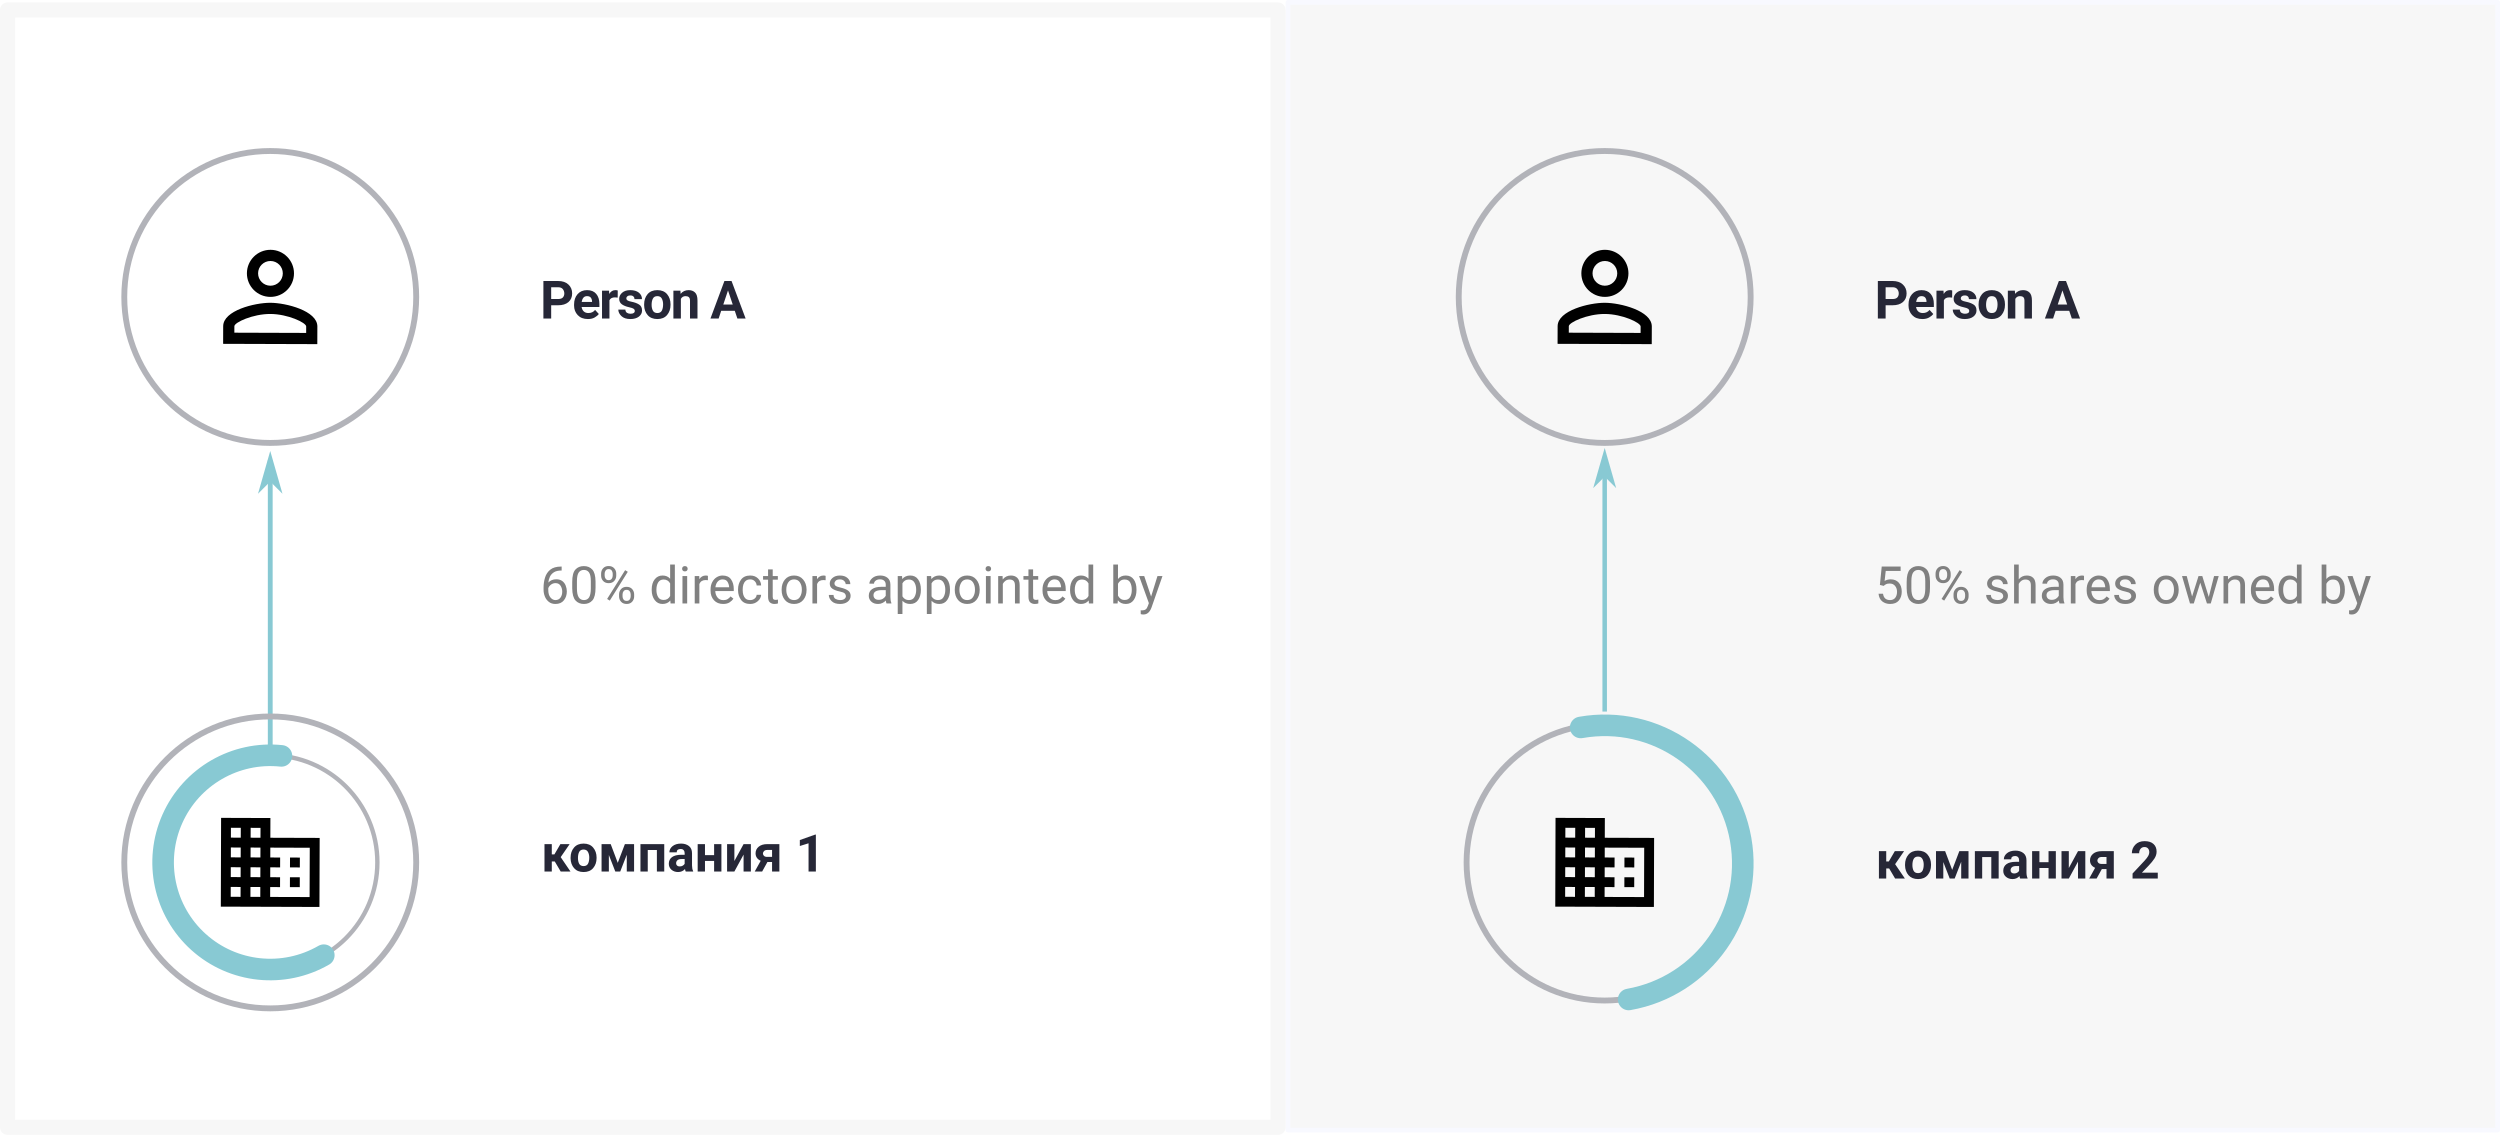
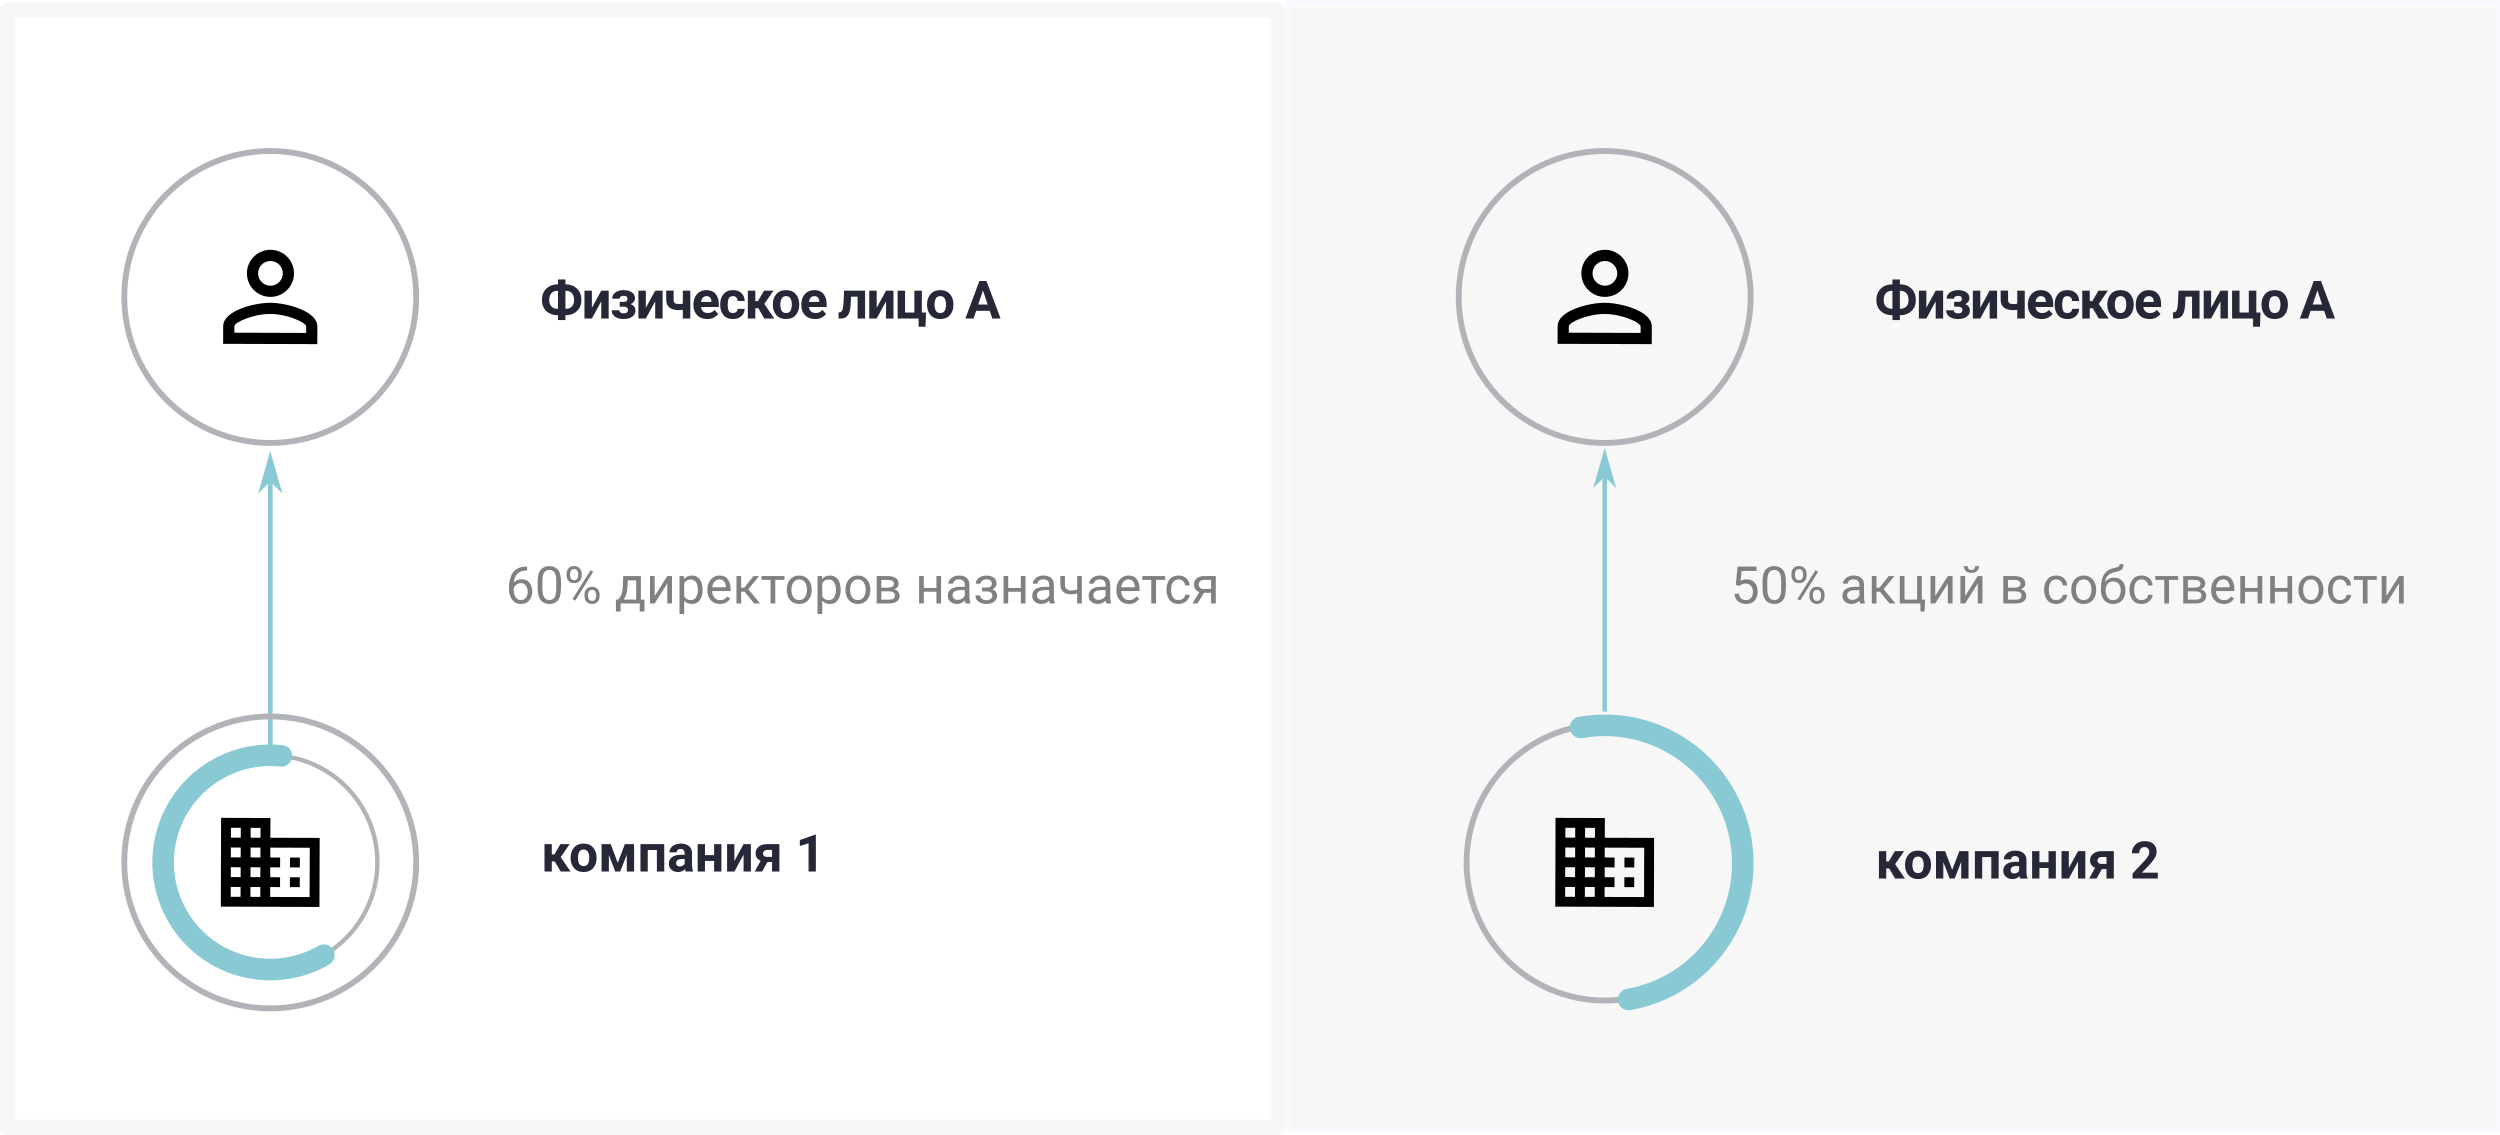
<svg xmlns="http://www.w3.org/2000/svg" id="Layer_1" data-name="Layer 1" viewBox="0 0 663.196 301.052" version="1.1" width="663.196" height="301.052">
  <defs id="defs3">
    <marker orient="auto" refY="0" refX="0" id="Arrow1Lend" style="overflow:visible">
      <path id="path4371" d="M 0,0 5,-5 -12.5,0 5,5 0,0 Z" style="fill:#00deb6;fill-opacity:1;fill-rule:evenodd;stroke:#00deb6;stroke-width:1pt;stroke-opacity:1" transform="matrix(-0.8,0,0,-0.8,-10,0)" />
    </marker>
    <marker orient="auto" refY="0" refX="0" id="Arrow1Mend" style="overflow:visible">
      <path id="path4377" d="M 0,0 5,-5 -12.5,0 5,5 0,0 Z" style="fill:#00deb6;fill-opacity:1;fill-rule:evenodd;stroke:#00deb6;stroke-width:1pt;stroke-opacity:1" transform="matrix(-0.4,0,0,-0.4,-4,0)" />
    </marker>
    <marker orient="auto" refY="0" refX="0" id="Arrow1Mstart" style="overflow:visible">
      <path id="path4374" d="M 0,0 5,-5 -12.5,0 5,5 0,0 Z" style="fill:#88c9d3;fill-opacity:1;fill-rule:evenodd;stroke:#88c9d3;stroke-width:1pt;stroke-opacity:1" transform="matrix(0.4,0,0,0.4,4,0)" />
    </marker>
    <style id="style5">.cls-1,.cls-10,.cls-11,.cls-7,.cls-8{fill:none;}.cls-1,.cls-11{stroke:#00deb6;}.cls-1,.cls-10,.cls-11,.cls-7{stroke-miterlimit:10;}.cls-2{fill:#00deb6;}.cls-3{font-size:16px;fill:#262737;}.cls-12,.cls-3{font-family:HKGrotesk-SemiBold, HK Grotesk;font-weight:700;}.cls-4{letter-spacing:-0.03em;}.cls-5{letter-spacing:-0.02em;}.cls-6{letter-spacing:0em;}.cls-7{stroke:#262737;}.cls-11,.cls-7{stroke-width:5px;}.cls-9{letter-spacing:-0.01em;}.cls-10{stroke:#e6e6e6;}.cls-12{font-size:12px;fill:gray;}.cls-13{letter-spacing:-0.03em;}.cls-14{letter-spacing:-0.01em;}.cls-15{letter-spacing:-0.02em;}.cls-16{letter-spacing:0em;}.cls-17{letter-spacing:0em;}.cls-18{letter-spacing:0em;}</style>
    <marker orient="auto" refY="0" refX="0" id="Arrow1Mstart-2" style="overflow:visible">
      <path id="path4374-0" d="M 0,0 5,-5 -12.5,0 5,5 0,0 Z" style="fill:#88c9d3;fill-opacity:1;fill-rule:evenodd;stroke:#88c9d3;stroke-width:1pt;stroke-opacity:1" transform="matrix(0.4,0,0,0.4,4,0)" />
    </marker>
    <clipPath id="p.1">
      <path style="clip-rule:evenodd" id="path3414" d="M 0,0 30,0 30,26 0,26 Z" />
    </clipPath>
    <clipPath id="p.2">
      <path style="clip-rule:evenodd" id="path3423" d="M 0,0 24,0 24,25 0,25 Z" />
    </clipPath>
    <clipPath id="p.1-3">
      <path style="clip-rule:evenodd" id="path3414-8" d="M 0,0 30,0 30,26 0,26 Z" />
    </clipPath>
    <clipPath id="p.1-3-0">
      <path style="clip-rule:evenodd" id="path3414-8-5" d="M 0,0 30,0 30,26 0,26 Z" />
    </clipPath>
    <clipPath id="p.2-5">
      <path style="clip-rule:evenodd" id="path3423-3" d="M 0,0 24,0 24,25 0,25 Z" />
    </clipPath>
    <clipPath id="p.1-9">
      <path style="clip-rule:evenodd" id="path3414-1" d="M 0,0 30,0 30,26 0,26 Z" />
    </clipPath>
    <marker orient="auto" refY="0" refX="0" id="Arrow1Mstart-2-5" style="overflow:visible">
      <path id="path4374-0-0" d="M 0,0 5,-5 -12.5,0 5,5 0,0 Z" style="fill:#00deb6;fill-opacity:1;fill-rule:evenodd;stroke:#00deb6;stroke-width:1pt;stroke-opacity:1" transform="matrix(0.4,0,0,0.4,4,0)" />
    </marker>
    <marker orient="auto" refY="0" refX="0" id="Arrow1Mstart-4" style="overflow:visible">
      <path id="path4374-9" d="M 0,0 5,-5 -12.5,0 5,5 0,0 Z" style="fill:#00deb6;fill-opacity:1;fill-rule:evenodd;stroke:#00deb6;stroke-width:1pt;stroke-opacity:1" transform="matrix(0.4,0,0,0.4,4,0)" />
    </marker>
    <marker orient="auto" refY="0" refX="0" id="Arrow1Mstart-2-9" style="overflow:visible">
      <path id="path4374-0-9" d="M 0,0 5,-5 -12.5,0 5,5 0,0 Z" style="fill:#88c9d3;fill-opacity:1;fill-rule:evenodd;stroke:#88c9d3;stroke-width:1pt;stroke-opacity:1" transform="matrix(0.4,0,0,0.4,4,0)" />
    </marker>
  </defs>
  <rect style="fill:#f7f7f7;fill-opacity:1;stroke:#f8f9ff;stroke-width:1.253;stroke-linecap:round;stroke-linejoin:round;stroke-miterlimit:10;stroke-dasharray:none;stroke-opacity:1" id="rect11772" width="320.904" height="299.157" x="341.665" y="0.626" />
  <path class="cls-2" d="M 2.814,33.872 Z" id="path11" style="fill:#00deb6" />
-   <text class="cls-3" id="text13" style="font-style:normal;font-variant:normal;font-weight:bold;font-stretch:normal;font-size:14px;line-height:125%;font-family:Roboto;-inkscape-font-specification:'Roboto, Bold';text-align:start;writing-mode:lr-tb;text-anchor:start;fill:#262737" x="143.26" y="84.497">
-     <tspan class="cls-4" id="tspan15" style="font-style:normal;font-variant:normal;font-weight:bold;font-stretch:normal;font-size:14px;line-height:125%;font-family:Roboto;-inkscape-font-specification:'Roboto, Bold';text-align:start;letter-spacing:-0.03em;writing-mode:lr-tb;text-anchor:start">Person A</tspan>
+   <text class="cls-3" id="text13" style="font-style:normal;font-variant:normal;font-weight:bold;font-stretch:normal;font-size:14px;line-height:0%;font-family:Roboto;-inkscape-font-specification:'Roboto, Bold';text-align:start;writing-mode:lr-tb;text-anchor:start;fill:#262737" x="143.26" y="84.497">
+     <tspan class="cls-4" id="tspan15" style="font-style:normal;font-variant:normal;font-weight:bold;font-stretch:normal;font-size:14px;line-height:125%;font-family:Roboto;-inkscape-font-specification:'Roboto, Bold';text-align:start;letter-spacing:-0.03em;writing-mode:lr-tb;text-anchor:start">Физическое лицо А</tspan>
  </text>
  <path d="m 2.814,33.872 0,0 m 0,0 0,0 m 0,0 z m 0,0 z" id="path27" />
  <path class="cls-8" d="M 2.814,33.872 Z" id="path29" style="fill:none" />
-   <text class="cls-3" id="text31" style="font-style:normal;font-variant:normal;font-weight:bold;font-stretch:normal;font-size:13.75px;line-height:125%;font-family:Roboto;-inkscape-font-specification:'Roboto, Bold';text-align:start;writing-mode:lr-tb;text-anchor:start;fill:#262737" x="132.566" y="231.19">
+   <text class="cls-3" id="text31" style="font-style:normal;font-variant:normal;font-weight:bold;font-stretch:normal;font-size:13.75px;line-height:0%;font-family:Roboto;-inkscape-font-specification:'Roboto, Bold';text-align:start;writing-mode:lr-tb;text-anchor:start;fill:#262737" x="132.566" y="231.19">
    <tspan x="143.566" y="231.19" id="tspan35" style="font-style:normal;font-variant:normal;font-weight:bold;font-stretch:normal;font-size:13.75px;line-height:125%;font-family:Roboto;-inkscape-font-specification:'Roboto, Bold';text-align:start;writing-mode:lr-tb;text-anchor:start">компания 1</tspan>
  </text>
  <path class="cls-8" d="M 2.814,33.872 Z" id="path41" style="fill:none" />
  <path d="m 2.814,33.872 z m 0,0 z m 0,0 z m 0,0 z m 0,0 z m 0,0 z m 0,0 z m 0,0 z m 0,0 z m 0,0 z m 0,0 z m 0,0 z" id="path43" />
  <path class="cls-10" d="m 2.814,33.872 0,0" id="path45" style="fill:none;stroke:#e6e6e6;stroke-miterlimit:10" />
  <path class="cls-10" d="m 2.814,33.872 0,0" id="path47" style="fill:none;stroke:#e6e6e6;stroke-miterlimit:10" />
  <path class="cls-10" d="m 2.814,33.872 0,0" id="path49" style="fill:none;stroke:#e6e6e6;stroke-miterlimit:10" />
  <path class="cls-10" d="m 2.814,33.872 0,0" id="path51" style="fill:none;stroke:#e6e6e6;stroke-miterlimit:10" />
  <path class="cls-10" d="m 2.814,33.872 0,0" id="path53" style="fill:none;stroke:#e6e6e6;stroke-miterlimit:10" />
  <path class="cls-10" d="m 2.814,33.872 0,0" id="path55" style="fill:none;stroke:#e6e6e6;stroke-miterlimit:10" />
  <path class="cls-10" d="m 2.814,33.872 0,0" id="path57" style="fill:none;stroke:#e6e6e6;stroke-miterlimit:10" />
  <path class="cls-10" d="m 2.814,33.872 0,0" id="path59" style="fill:none;stroke:#e6e6e6;stroke-miterlimit:10" />
  <path class="cls-10" d="m 2.814,33.872 0,0" id="path61" style="fill:none;stroke:#e6e6e6;stroke-miterlimit:10" />
  <path class="cls-10" d="m 2.814,33.872 0,0" id="path63" style="fill:none;stroke:#e6e6e6;stroke-miterlimit:10" />
  <path class="cls-10" d="m 2.814,33.872 0,0" id="path65" style="fill:none;stroke:#e6e6e6;stroke-miterlimit:10" />
  <path class="cls-10" d="m 2.814,33.872 0,0" id="path67" style="fill:none;stroke:#e6e6e6;stroke-miterlimit:10" />
  <path class="cls-10" d="m 2.814,33.872 0,0" id="path69" style="fill:none;stroke:#e6e6e6;stroke-miterlimit:10" />
  <path class="cls-10" d="m 2.814,33.872 0,0" id="path71" style="fill:none;stroke:#e6e6e6;stroke-miterlimit:10" />
  <path class="cls-10" d="m 2.814,33.872 0,0" id="path73" style="fill:none;stroke:#e6e6e6;stroke-miterlimit:10" />
  <path class="cls-10" d="m 2.814,33.872 0,0" id="path75" style="fill:none;stroke:#e6e6e6;stroke-miterlimit:10" />
  <path class="cls-10" d="m 2.814,33.872 0,0" id="path77" style="fill:none;stroke:#e6e6e6;stroke-miterlimit:10" />
  <path class="cls-11" d="m 2.814,33.872 0,0" id="path79" style="fill:none;stroke:#00deb6;stroke-width:5px;stroke-miterlimit:10" />
  <path class="cls-11" d="m 2.814,33.872 0,0" id="path85" style="fill:none;stroke:#00deb6;stroke-width:5px;stroke-miterlimit:10" />
  <path class="cls-11" d="m 2.814,33.872 0,0" id="path87" style="fill:none;stroke:#00deb6;stroke-width:5px;stroke-miterlimit:10" />
  <path class="cls-11" d="m 2.814,33.872 0,0" id="path89" style="fill:none;stroke:#00deb6;stroke-width:5px;stroke-miterlimit:10" />
  <path class="cls-11" d="m 2.814,33.872 0,0" id="path91" style="fill:none;stroke:#00deb6;stroke-width:5px;stroke-miterlimit:10" />
  <path class="cls-11" d="m 2.814,33.872 0,0" id="path93" style="fill:none;stroke:#00deb6;stroke-width:5px;stroke-miterlimit:10" />
  <path class="cls-11" d="m 2.814,33.872 0,0" id="path95" style="fill:none;stroke:#00deb6;stroke-width:5px;stroke-miterlimit:10" />
  <path class="cls-10" d="m 2.814,33.872 0,0" id="path97" style="fill:none;stroke:#e6e6e6;stroke-miterlimit:10" />
  <path class="cls-10" d="m 2.814,33.872 0,0" id="path99" style="fill:none;stroke:#e6e6e6;stroke-miterlimit:10" />
  <path class="cls-10" d="m 2.814,33.872 0,0" id="path101" style="fill:none;stroke:#e6e6e6;stroke-miterlimit:10" />
  <path class="cls-10" d="m 2.814,33.872 0,0" id="path103" style="fill:none;stroke:#e6e6e6;stroke-miterlimit:10" />
  <path class="cls-10" d="m 2.814,33.872 0,0" id="path105" style="fill:none;stroke:#e6e6e6;stroke-miterlimit:10" />
  <path class="cls-10" d="m 2.814,33.872 0,0" id="path107" style="fill:none;stroke:#e6e6e6;stroke-miterlimit:10" />
  <path class="cls-10" d="m 2.814,33.872 0,0" id="path109" style="fill:none;stroke:#e6e6e6;stroke-miterlimit:10" />
  <path class="cls-10" d="m 2.814,33.872 0,0" id="path111" style="fill:none;stroke:#e6e6e6;stroke-miterlimit:10" />
  <path class="cls-10" d="m 2.814,33.872 0,0" id="path113" style="fill:none;stroke:#e6e6e6;stroke-miterlimit:10" />
  <path class="cls-10" d="m 2.814,33.872 0,0" id="path115" style="fill:none;stroke:#e6e6e6;stroke-miterlimit:10" />
  <path class="cls-10" d="m 2.814,33.872 0,0" id="path117" style="fill:none;stroke:#e6e6e6;stroke-miterlimit:10" />
  <path class="cls-10" d="m 2.814,33.872 0,0" id="path119" style="fill:none;stroke:#e6e6e6;stroke-miterlimit:10" />
  <path class="cls-2" d="M 2.814,33.872 Z" id="path171" style="fill:#00deb6" />
  <path class="cls-2" d="M 2.814,33.872 Z" id="path197" style="fill:#00deb6" />
  <path class="cls-8" d="M 2.814,33.872 Z" id="path211" style="fill:none" />
  <path d="m 2.814,33.872 z m 0,0 z m 0,0 z m 0,0 z m 0,0 z m 0,0 z m 0,0 z m 0,0 z m 0,0 z m 0,0 z m 0,0 z m 0,0 z" id="path213" />
  <path style="fill:none;fill-rule:evenodd;stroke:#88c9d3;stroke-width:1.278;stroke-linecap:butt;stroke-linejoin:miter;stroke-miterlimit:4;stroke-dasharray:none;stroke-opacity:1;marker-start:url(#Arrow1Mstart)" d="m 71.689,122.144 0,75.981 0,0" id="path12354" />
  <circle class="cls-11" cx="71.689" cy="228.78" r="28.418" id="circle209-7" style="fill:none;stroke:#b2b3b9;stroke-width:1.163;stroke-miterlimit:10;stroke-dasharray:none;stroke-opacity:1" />
  <path class="cls-11" id="circle209-7-4" style="fill:none;stroke:#88c9d3;stroke-width:5.725;stroke-linecap:round;stroke-miterlimit:10;stroke-dasharray:none;stroke-opacity:1" d="M 85.898,253.391 A 28.418,28.418 0 0 1 52.674,249.899 28.418,28.418 0 0 1 45.728,217.221 28.418,28.418 0 0 1 74.66,200.518" />
  <circle class="cls-7" cx="71.689" cy="78.78" id="ellipse25-6" style="fill:none;stroke:#b2b3b9;stroke-width:1.558;stroke-miterlimit:10;stroke-dasharray:none;stroke-opacity:1" r="38.721" />
  <circle class="cls-7" cx="71.689" cy="228.78" id="ellipse25-6-0" style="fill:none;stroke:#b2b3b9;stroke-width:1.558;stroke-miterlimit:10;stroke-dasharray:none;stroke-opacity:1" r="38.721" />
  <path class="cls-2" d="M 356.814,33.872 Z" id="path11-6" style="fill:#00deb6" />
-   <text class="cls-3" id="text13-7" style="font-style:normal;font-variant:normal;font-weight:bold;font-stretch:normal;font-size:14px;line-height:125%;font-family:Roboto;-inkscape-font-specification:'Roboto, Bold';text-align:start;writing-mode:lr-tb;text-anchor:start;fill:#262737" x="497.26" y="84.497">
-     <tspan class="cls-4" id="tspan15-4" style="font-style:normal;font-variant:normal;font-weight:bold;font-stretch:normal;font-size:14px;line-height:125%;font-family:Roboto;-inkscape-font-specification:'Roboto, Bold';text-align:start;letter-spacing:-0.03em;writing-mode:lr-tb;text-anchor:start">Person A</tspan>
+   <text class="cls-3" id="text13-7" style="font-style:normal;font-variant:normal;font-weight:bold;font-stretch:normal;font-size:14px;line-height:0%;font-family:Roboto;-inkscape-font-specification:'Roboto, Bold';text-align:start;writing-mode:lr-tb;text-anchor:start;fill:#262737" x="497.26" y="84.497">
+     <tspan class="cls-4" id="tspan15-4" style="font-style:normal;font-variant:normal;font-weight:bold;font-stretch:normal;font-size:14px;line-height:125%;font-family:Roboto;-inkscape-font-specification:'Roboto, Bold';text-align:start;letter-spacing:-0.03em;writing-mode:lr-tb;text-anchor:start">Физическое лицо А</tspan>
  </text>
  <path d="m 356.814,33.872 0,0 m 0,0 0,0 m 0,0 z m 0,0 z" id="path27-3" />
  <path class="cls-8" d="M 356.814,33.872 Z" id="path29-0" style="fill:none" />
  <path class="cls-8" d="M 356.814,33.872 Z" id="path41-6" style="fill:none" />
  <path d="m 356.814,33.872 z m 0,0 z m 0,0 z m 0,0 z m 0,0 z m 0,0 z m 0,0 z m 0,0 z m 0,0 z m 0,0 z m 0,0 z m 0,0 z" id="path43-0" />
  <path class="cls-10" d="m 356.814,33.872 0,0" id="path45-4" style="fill:none;stroke:#e6e6e6;stroke-miterlimit:10" />
  <path class="cls-10" d="m 356.814,33.872 0,0" id="path47-5" style="fill:none;stroke:#e6e6e6;stroke-miterlimit:10" />
  <path class="cls-10" d="m 356.814,33.872 0,0" id="path49-8" style="fill:none;stroke:#e6e6e6;stroke-miterlimit:10" />
  <path class="cls-10" d="m 356.814,33.872 0,0" id="path51-2" style="fill:none;stroke:#e6e6e6;stroke-miterlimit:10" />
  <path class="cls-10" d="m 356.814,33.872 0,0" id="path53-8" style="fill:none;stroke:#e6e6e6;stroke-miterlimit:10" />
  <path class="cls-10" d="m 356.814,33.872 0,0" id="path55-6" style="fill:none;stroke:#e6e6e6;stroke-miterlimit:10" />
  <path class="cls-10" d="m 356.814,33.872 0,0" id="path57-8" style="fill:none;stroke:#e6e6e6;stroke-miterlimit:10" />
  <path class="cls-10" d="m 356.814,33.872 0,0" id="path59-5" style="fill:none;stroke:#e6e6e6;stroke-miterlimit:10" />
  <path class="cls-10" d="m 356.814,33.872 0,0" id="path61-3" style="fill:none;stroke:#e6e6e6;stroke-miterlimit:10" />
  <path class="cls-10" d="m 356.814,33.872 0,0" id="path63-4" style="fill:none;stroke:#e6e6e6;stroke-miterlimit:10" />
  <path class="cls-10" d="m 356.814,33.872 0,0" id="path65-0" style="fill:none;stroke:#e6e6e6;stroke-miterlimit:10" />
  <path class="cls-10" d="m 356.814,33.872 0,0" id="path67-1" style="fill:none;stroke:#e6e6e6;stroke-miterlimit:10" />
  <path class="cls-10" d="m 356.814,33.872 0,0" id="path69-7" style="fill:none;stroke:#e6e6e6;stroke-miterlimit:10" />
  <path class="cls-10" d="m 356.814,33.872 0,0" id="path71-7" style="fill:none;stroke:#e6e6e6;stroke-miterlimit:10" />
  <path class="cls-10" d="m 356.814,33.872 0,0" id="path73-8" style="fill:none;stroke:#e6e6e6;stroke-miterlimit:10" />
  <path class="cls-10" d="m 356.814,33.872 0,0" id="path75-0" style="fill:none;stroke:#e6e6e6;stroke-miterlimit:10" />
  <path class="cls-10" d="m 356.814,33.872 0,0" id="path77-8" style="fill:none;stroke:#e6e6e6;stroke-miterlimit:10" />
  <path class="cls-11" d="m 356.814,33.872 0,0" id="path79-9" style="fill:none;stroke:#00deb6;stroke-width:5px;stroke-miterlimit:10" />
  <path class="cls-11" d="m 356.814,33.872 0,0" id="path85-7" style="fill:none;stroke:#00deb6;stroke-width:5px;stroke-miterlimit:10" />
  <path class="cls-11" d="m 356.814,33.872 0,0" id="path87-8" style="fill:none;stroke:#00deb6;stroke-width:5px;stroke-miterlimit:10" />
  <path class="cls-11" d="m 356.814,33.872 0,0" id="path89-3" style="fill:none;stroke:#00deb6;stroke-width:5px;stroke-miterlimit:10" />
  <path class="cls-11" d="m 356.814,33.872 0,0" id="path91-9" style="fill:none;stroke:#00deb6;stroke-width:5px;stroke-miterlimit:10" />
  <path class="cls-11" d="m 356.814,33.872 0,0" id="path93-7" style="fill:none;stroke:#00deb6;stroke-width:5px;stroke-miterlimit:10" />
  <path class="cls-11" d="m 356.814,33.872 0,0" id="path95-2" style="fill:none;stroke:#00deb6;stroke-width:5px;stroke-miterlimit:10" />
  <path class="cls-10" d="m 356.814,33.872 0,0" id="path97-5" style="fill:none;stroke:#e6e6e6;stroke-miterlimit:10" />
  <path class="cls-10" d="m 356.814,33.872 0,0" id="path99-0" style="fill:none;stroke:#e6e6e6;stroke-miterlimit:10" />
  <path class="cls-10" d="m 356.814,33.872 0,0" id="path101-2" style="fill:none;stroke:#e6e6e6;stroke-miterlimit:10" />
  <path class="cls-10" d="m 356.814,33.872 0,0" id="path103-4" style="fill:none;stroke:#e6e6e6;stroke-miterlimit:10" />
  <path class="cls-10" d="m 356.814,33.872 0,0" id="path105-8" style="fill:none;stroke:#e6e6e6;stroke-miterlimit:10" />
  <path class="cls-10" d="m 356.814,33.872 0,0" id="path107-0" style="fill:none;stroke:#e6e6e6;stroke-miterlimit:10" />
  <path class="cls-10" d="m 356.814,33.872 0,0" id="path109-6" style="fill:none;stroke:#e6e6e6;stroke-miterlimit:10" />
  <path class="cls-10" d="m 356.814,33.872 0,0" id="path111-2" style="fill:none;stroke:#e6e6e6;stroke-miterlimit:10" />
  <path class="cls-10" d="m 356.814,33.872 0,0" id="path113-6" style="fill:none;stroke:#e6e6e6;stroke-miterlimit:10" />
  <path class="cls-10" d="m 356.814,33.872 0,0" id="path115-5" style="fill:none;stroke:#e6e6e6;stroke-miterlimit:10" />
  <path class="cls-10" d="m 356.814,33.872 0,0" id="path117-6" style="fill:none;stroke:#e6e6e6;stroke-miterlimit:10" />
  <path class="cls-10" d="m 356.814,33.872 0,0" id="path119-6" style="fill:none;stroke:#e6e6e6;stroke-miterlimit:10" />
  <path class="cls-2" d="M 356.814,33.872 Z" id="path171-1" style="fill:#00deb6" />
  <path class="cls-2" d="M 356.814,33.872 Z" id="path197-3" style="fill:#00deb6" />
-   <text class="cls-3" id="text199-0" style="font-style:normal;font-variant:normal;font-weight:bold;font-stretch:normal;font-size:13.75px;line-height:125%;font-family:Roboto;-inkscape-font-specification:'Roboto, Bold';text-align:start;writing-mode:lr-tb;text-anchor:start;fill:#262737" x="486.562" y="233.057">
+   <text class="cls-3" id="text199-0" style="font-style:normal;font-variant:normal;font-weight:bold;font-stretch:normal;font-size:13.75px;line-height:0%;font-family:Roboto;-inkscape-font-specification:'Roboto, Bold';text-align:start;writing-mode:lr-tb;text-anchor:start;fill:#262737" x="486.562" y="233.057">
    <tspan x="497.562" y="233.057" id="tspan203-8" style="font-style:normal;font-variant:normal;font-weight:bold;font-stretch:normal;font-size:13.75px;line-height:125%;font-family:Roboto;-inkscape-font-specification:'Roboto, Bold';text-align:start;writing-mode:lr-tb;text-anchor:start">компания 2</tspan>
  </text>
  <path class="cls-8" d="M 356.814,33.872 Z" id="path211-2" style="fill:none" />
  <path d="m 356.814,33.872 z m 0,0 z m 0,0 z m 0,0 z m 0,0 z m 0,0 z m 0,0 z m 0,0 z m 0,0 z m 0,0 z m 0,0 z m 0,0 z" id="path213-9" />
  <circle class="cls-11" cx="425.689" cy="228.78" r="36.638" id="circle209-2-0-7" style="fill:none;stroke:#b2b3b9;stroke-width:1.558;stroke-linecap:round;stroke-miterlimit:10;stroke-dasharray:none;stroke-opacity:1" />
  <path class="cls-11" id="circle209-2-0" style="fill:none;stroke:#88c9d3;stroke-width:5.725px;stroke-linecap:round;stroke-miterlimit:10;stroke-opacity:1" d="m 419.323,192.976 a 36.638,36.638 0 0 1 42.443,29.719 36.638,36.638 0 0 1 -29.719,42.443" />
  <circle class="cls-7" cx="425.689" cy="78.78" id="ellipse25-6-3" style="fill:none;stroke:#b2b3b9;stroke-width:1.558;stroke-miterlimit:10;stroke-dasharray:none;stroke-opacity:1" r="38.721" />
  <path style="fill:none;fill-rule:evenodd;stroke:#88c9d3;stroke-width:1.2;stroke-linecap:butt;stroke-linejoin:miter;stroke-miterlimit:4;stroke-dasharray:none;stroke-opacity:1;marker-start:url(#Arrow1Mstart-2-9)" d="m 425.689,121.189 0,67.575 0,0" id="path12354-2-8" />
-   <text xml:space="preserve" style="font-style:normal;font-weight:normal;font-size:40px;line-height:125%;font-family:sans-serif;letter-spacing:0px;word-spacing:0px;fill:#000000;fill-opacity:1;stroke:none;stroke-width:1px;stroke-linecap:butt;stroke-linejoin:miter;stroke-opacity:1" x="143.304" y="160.079" id="text14691">
-     <tspan id="tspan14693" x="143.304" y="160.079" style="color:#000000;font-style:normal;font-variant:normal;font-weight:normal;font-stretch:normal;font-size:13.75px;line-height:125%;font-family:Roboto;-inkscape-font-specification:'Roboto, Normal';text-align:start;writing-mode:lr-tb;text-anchor:start;clip-rule:nonzero;display:inline;overflow:visible;visibility:visible;opacity:1;isolation:auto;mix-blend-mode:normal;color-interpolation:sRGB;color-interpolation-filters:linearRGB;solid-color:#000000;solid-opacity:1;fill:#808080;fill-opacity:1;fill-rule:nonzero;stroke:none;stroke-width:1px;stroke-linecap:butt;stroke-linejoin:miter;stroke-miterlimit:4;stroke-dasharray:none;stroke-dashoffset:0;stroke-opacity:1;color-rendering:auto;image-rendering:auto;shape-rendering:auto;text-rendering:auto;enable-background:accumulate">60% directors appointed by</tspan>
+   <text xml:space="preserve" style="font-style:normal;font-variant:normal;font-weight:normal;font-stretch:normal;font-size:13.751px;line-height:0%;font-family:Roboto;-inkscape-font-specification:'Roboto, Normal';font-variant-ligatures:normal;font-variant-caps:normal;font-variant-numeric:normal;font-feature-settings:normal;text-align:end;letter-spacing:0px;word-spacing:0px;writing-mode:lr-tb;text-anchor:end;fill:#000000;fill-opacity:1;stroke:none;stroke-width:1px;stroke-linecap:butt;stroke-linejoin:miter;stroke-opacity:1" x="333.803" y="160.079" id="text14691">
+     <tspan id="tspan14693" x="333.803" y="160.079" style="color:#000000;font-style:normal;font-variant:normal;font-weight:normal;font-stretch:normal;font-size:13.751px;line-height:125%;font-family:Roboto;-inkscape-font-specification:'Roboto, Normal';font-variant-ligatures:normal;font-variant-caps:normal;font-variant-numeric:normal;font-feature-settings:normal;text-align:end;writing-mode:lr-tb;text-anchor:end;clip-rule:nonzero;display:inline;overflow:visible;visibility:visible;opacity:1;isolation:auto;mix-blend-mode:normal;color-interpolation:sRGB;color-interpolation-filters:linearRGB;solid-color:#000000;solid-opacity:1;fill:#808080;fill-opacity:1;fill-rule:nonzero;stroke:none;stroke-width:1px;stroke-linecap:butt;stroke-linejoin:miter;stroke-miterlimit:4;stroke-dasharray:none;stroke-dashoffset:0;stroke-opacity:1;color-rendering:auto;image-rendering:auto;shape-rendering:auto;text-rendering:auto;enable-background:accumulate">60% директоров назначается</tspan>
  </text>
-   <text xml:space="preserve" style="font-style:normal;font-weight:normal;font-size:40px;line-height:125%;font-family:sans-serif;letter-spacing:0px;word-spacing:0px;fill:#000000;fill-opacity:1;stroke:none;stroke-width:1px;stroke-linecap:butt;stroke-linejoin:miter;stroke-opacity:1" x="497.304" y="160.079" id="text14691-3-6">
-     <tspan id="tspan14693-5-5" x="497.304" y="160.079" style="color:#000000;font-style:normal;font-variant:normal;font-weight:normal;font-stretch:normal;font-size:13.75px;line-height:125%;font-family:Roboto;-inkscape-font-specification:'Roboto, Normal';text-align:start;writing-mode:lr-tb;text-anchor:start;clip-rule:nonzero;display:inline;overflow:visible;visibility:visible;opacity:1;isolation:auto;mix-blend-mode:normal;color-interpolation:sRGB;color-interpolation-filters:linearRGB;solid-color:#000000;solid-opacity:1;fill:#808080;fill-opacity:1;fill-rule:nonzero;stroke:none;stroke-width:1px;stroke-linecap:butt;stroke-linejoin:miter;stroke-miterlimit:4;stroke-dasharray:none;stroke-dashoffset:0;stroke-opacity:1;color-rendering:auto;image-rendering:auto;shape-rendering:auto;text-rendering:auto;enable-background:accumulate">50% shares owned by</tspan>
+   <text xml:space="preserve" style="font-style:normal;font-variant:normal;font-weight:normal;font-stretch:normal;font-size:13.751px;line-height:0%;font-family:Roboto;-inkscape-font-specification:'Roboto, Normal';font-variant-ligatures:normal;font-variant-caps:normal;font-variant-numeric:normal;font-feature-settings:normal;text-align:end;letter-spacing:0px;word-spacing:0px;writing-mode:lr-tb;text-anchor:end;fill:#000000;fill-opacity:1;stroke:none;stroke-width:1px;stroke-linecap:butt;stroke-linejoin:miter;stroke-opacity:1" x="648.938" y="160.079" id="text14691-3-6">
+     <tspan id="tspan14693-5-5" x="648.938" y="160.079" style="color:#000000;font-style:normal;font-variant:normal;font-weight:normal;font-stretch:normal;font-size:13.751px;line-height:125%;font-family:Roboto;-inkscape-font-specification:'Roboto, Normal';font-variant-ligatures:normal;font-variant-caps:normal;font-variant-numeric:normal;font-feature-settings:normal;text-align:end;writing-mode:lr-tb;text-anchor:end;clip-rule:nonzero;display:inline;overflow:visible;visibility:visible;opacity:1;isolation:auto;mix-blend-mode:normal;color-interpolation:sRGB;color-interpolation-filters:linearRGB;solid-color:#000000;solid-opacity:1;fill:#808080;fill-opacity:1;fill-rule:nonzero;stroke:none;stroke-width:1px;stroke-linecap:butt;stroke-linejoin:miter;stroke-miterlimit:4;stroke-dasharray:none;stroke-dashoffset:0;stroke-opacity:1;color-rendering:auto;image-rendering:auto;shape-rendering:auto;text-rendering:auto;enable-background:accumulate">50% акций в собственности</tspan>
  </text>
  <rect style="fill:none;fill-opacity:1;stroke:#f7f7f7;stroke-width:4;stroke-linecap:round;stroke-linejoin:round;stroke-miterlimit:10;stroke-dasharray:none;stroke-opacity:1" id="rect11772-8" width="337.039" height="296.409" x="2" y="2.643" />
  <path id="path4516" d="m 71.716,222.239 0.017,-5.233 -13.082,-0.043 -0.073,23.548 26.165,0.085 0.059,-18.315 z m -7.9,15.673 -2.616,-0.009 0.008,-2.616 2.617,0.009 z m 0.017,-5.233 -2.616,-0.009 0.008,-2.616 2.617,0.009 z m 0.017,-5.233 -2.616,-0.009 0.008,-2.616 2.617,0.009 z m 0.017,-5.233 -2.616,-0.009 0.008,-2.616 2.617,0.009 z m 5.182,15.716 -2.616,-0.008 0.008,-2.619 2.617,0.009 z m 0.017,-5.233 -2.616,-0.008 0.008,-2.617 2.617,0.009 z m 0.017,-5.233 -2.616,-0.008 0.008,-2.617 2.617,0.009 z m 0.017,-5.233 -2.616,-0.008 0.009,-2.617 2.617,0.009 z m 13.032,15.741 -10.466,-0.032 0.008,-2.617 2.617,0.009 0.008,-2.617 -2.616,-0.008 0.008,-2.617 2.617,0.009 0.008,-2.617 -2.616,-0.008 0.008,-2.617 10.466,0.035 z m -2.583,-10.475 -2.616,-0.008 -0.009,2.616 2.617,0.009 z m -0.017,5.233 -2.616,-0.008 -0.009,2.616 2.617,0.009 z" />
  <path id="path5743" d="m 71.755,69.236 a 3.279,3.279 0 1 1 -3.29,3.268 3.278,3.278 0 0 1 3.29,-3.268 m -0.045,14.053 c 4.637,0.015 9.517,2.311 9.514,3.31 l -0.006,1.718 -19.05,-0.062 0.006,-1.718 c 0,-0.999 4.898,-3.263 9.536,-3.248 m 0.055,-17.02 a 6.246,6.246 0 1 0 6.226,6.266 6.244,6.244 0 0 0 -6.226,-6.266 z m -0.045,14.053 c -4.169,-0.014 -12.498,2.052 -12.514,6.205 l -0.015,4.684 24.983,0.08 0.016,-4.684 c 0.014,-4.152 -8.301,-6.271 -12.47,-6.285 z" />
  <path id="path4516-1" d="m 425.715,222.239 0.017,-5.233 -13.082,-0.043 -0.073,23.548 26.165,0.085 0.059,-18.315 z m -7.9,15.673 -2.616,-0.009 0.008,-2.616 2.617,0.009 z m 0.017,-5.233 -2.616,-0.009 0.008,-2.616 2.617,0.009 z m 0.017,-5.233 -2.616,-0.009 0.008,-2.616 2.617,0.009 z m 0.017,-5.233 -2.616,-0.009 0.008,-2.616 2.617,0.009 z m 5.182,15.716 -2.616,-0.008 0.008,-2.619 2.617,0.009 z m 0.017,-5.233 -2.616,-0.008 0.008,-2.617 2.617,0.009 z m 0.017,-5.233 -2.616,-0.008 0.008,-2.617 2.617,0.009 z m 0.017,-5.233 -2.616,-0.008 0.009,-2.617 2.617,0.009 z m 13.032,15.741 -10.466,-0.032 0.008,-2.617 2.617,0.009 0.008,-2.617 -2.616,-0.008 0.008,-2.617 2.617,0.009 0.008,-2.617 -2.616,-0.008 0.008,-2.617 10.466,0.035 z m -2.583,-10.475 -2.616,-0.008 -0.009,2.616 2.617,0.009 z m -0.017,5.233 -2.616,-0.008 -0.009,2.616 2.617,0.009 z" />
  <path id="path5743-0" d="m 425.754,69.236 a 3.279,3.279 0 1 1 -3.29,3.268 3.278,3.278 0 0 1 3.29,-3.268 m -0.045,14.053 c 4.637,0.015 9.517,2.311 9.514,3.31 l -0.006,1.718 -19.05,-0.062 0.006,-1.718 c 0,-0.999 4.898,-3.263 9.536,-3.248 m 0.055,-17.02 a 6.246,6.246 0 1 0 6.226,6.266 6.244,6.244 0 0 0 -6.226,-6.266 z m -0.045,14.053 c -4.169,-0.014 -12.498,2.052 -12.514,6.205 l -0.015,4.684 24.983,0.08 0.016,-4.684 c 0.014,-4.152 -8.301,-6.271 -12.47,-6.285 z" />
</svg>
